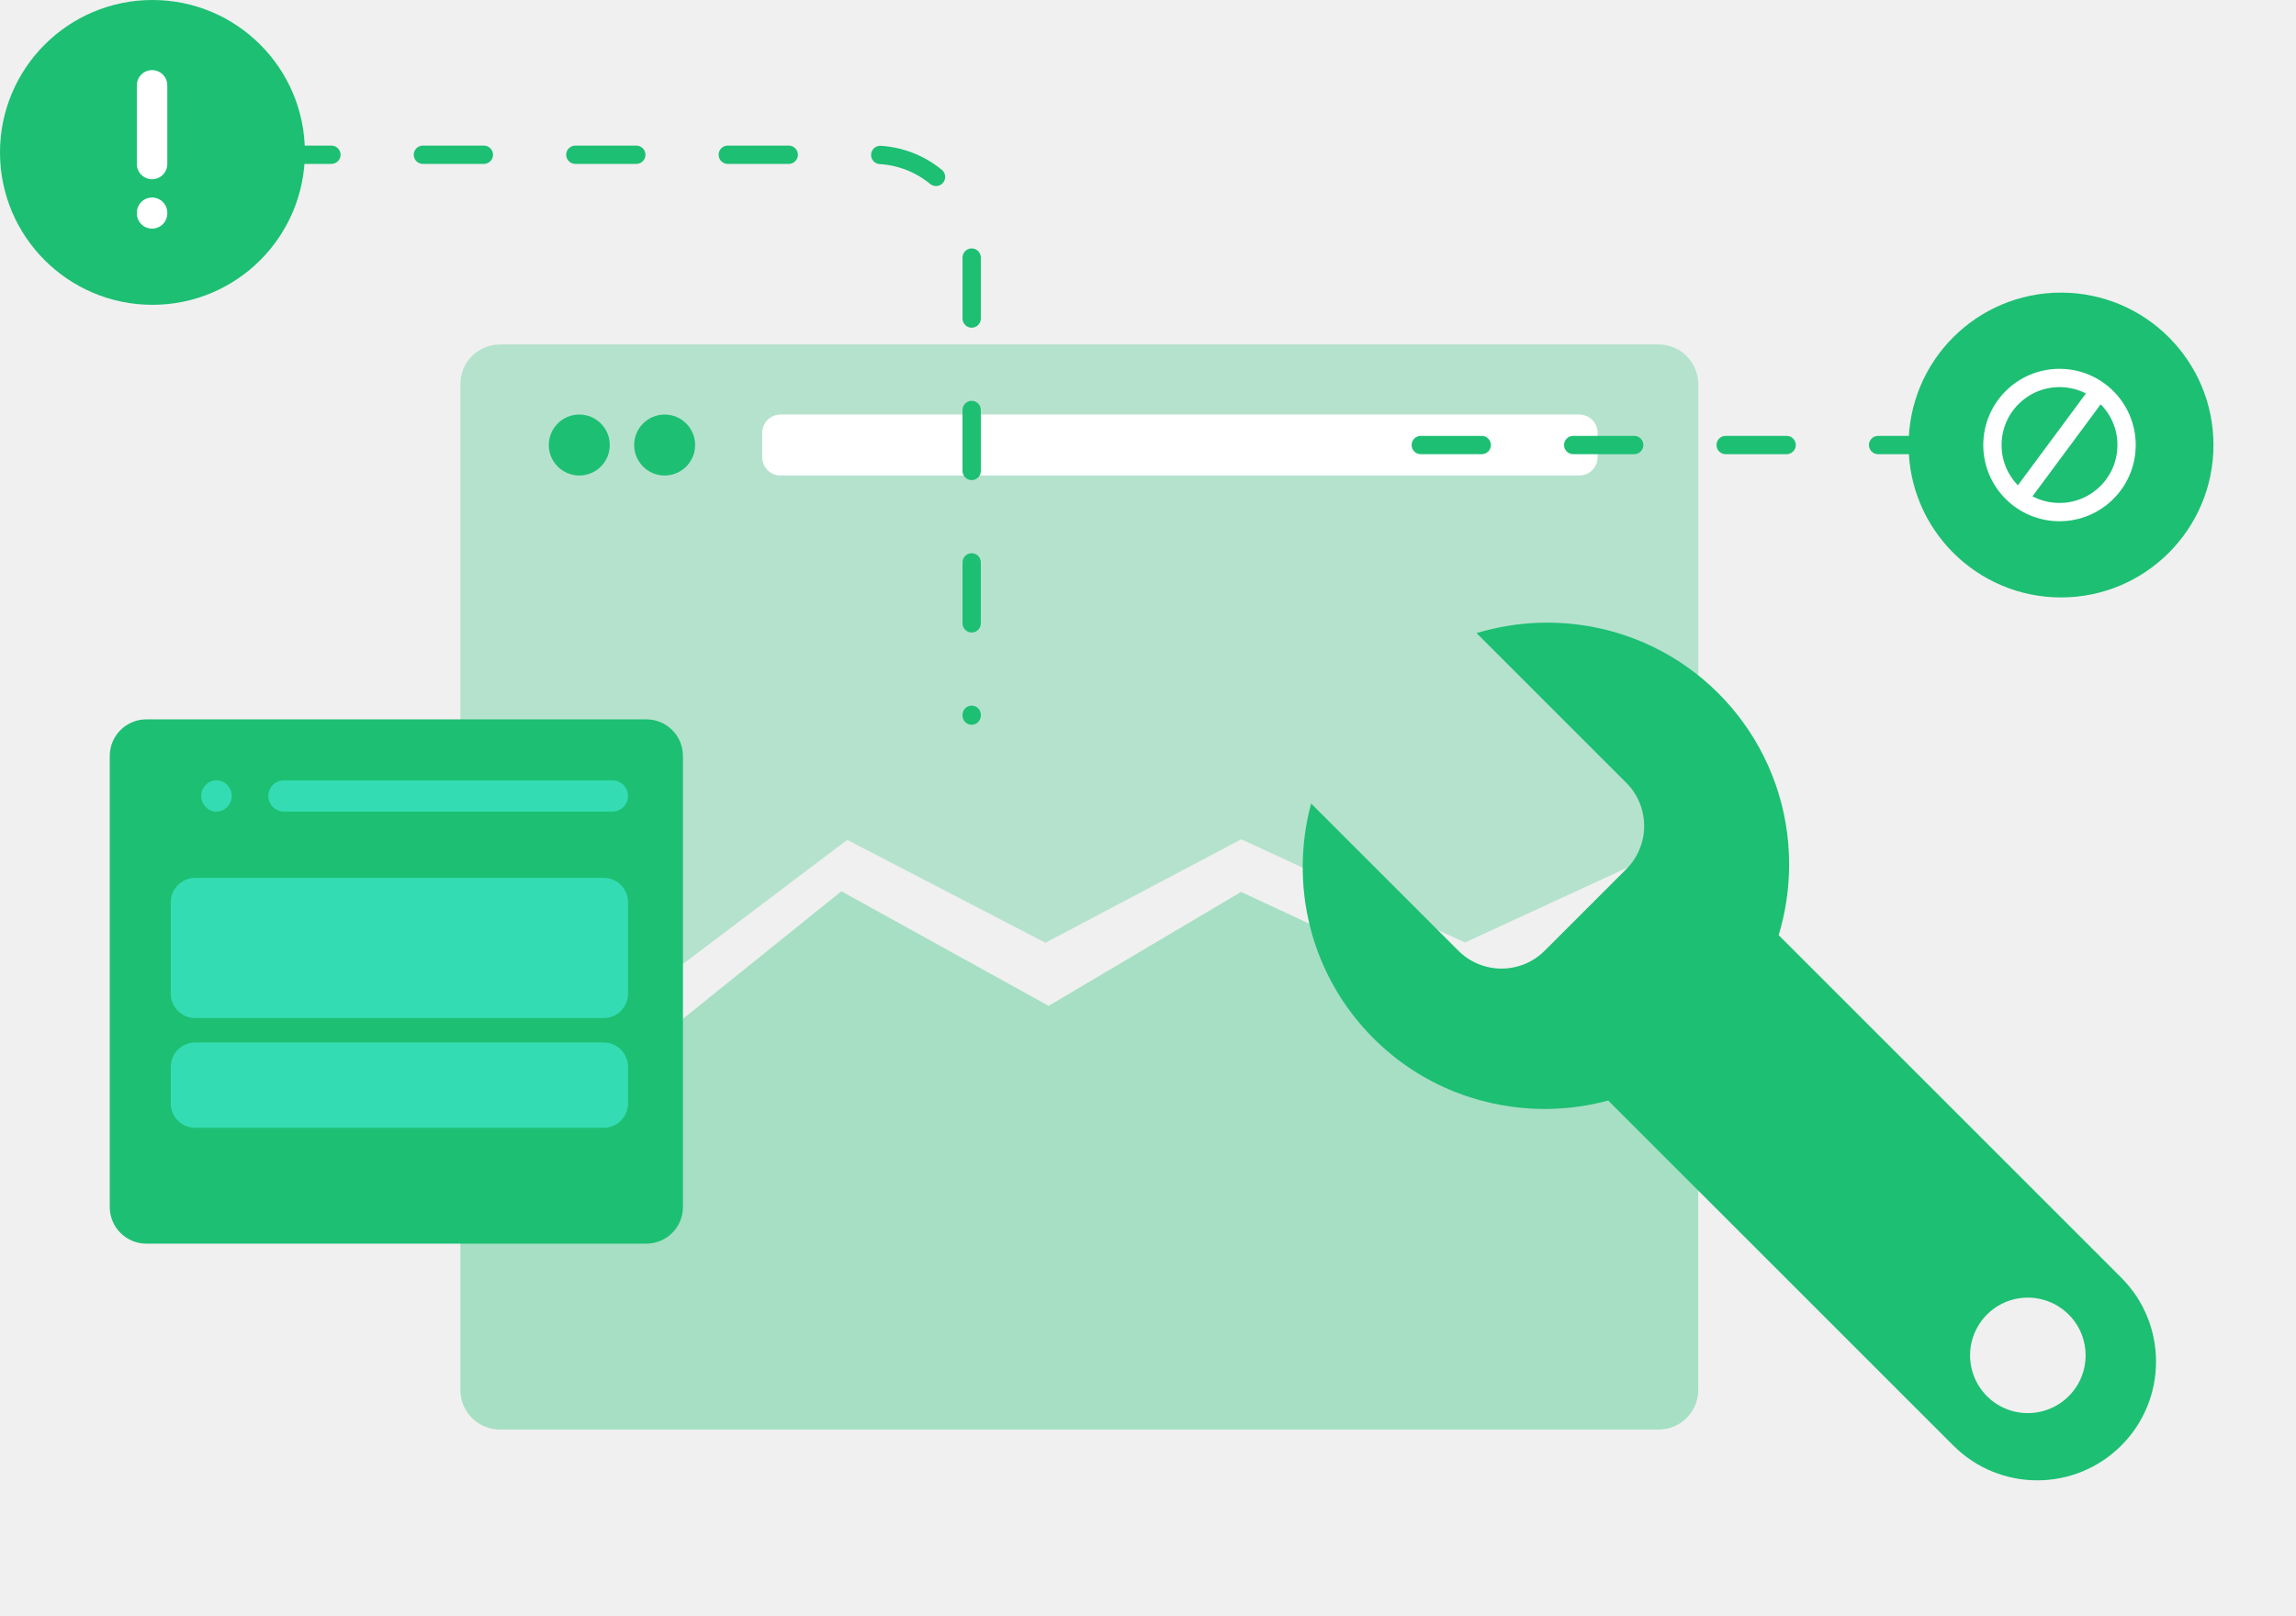
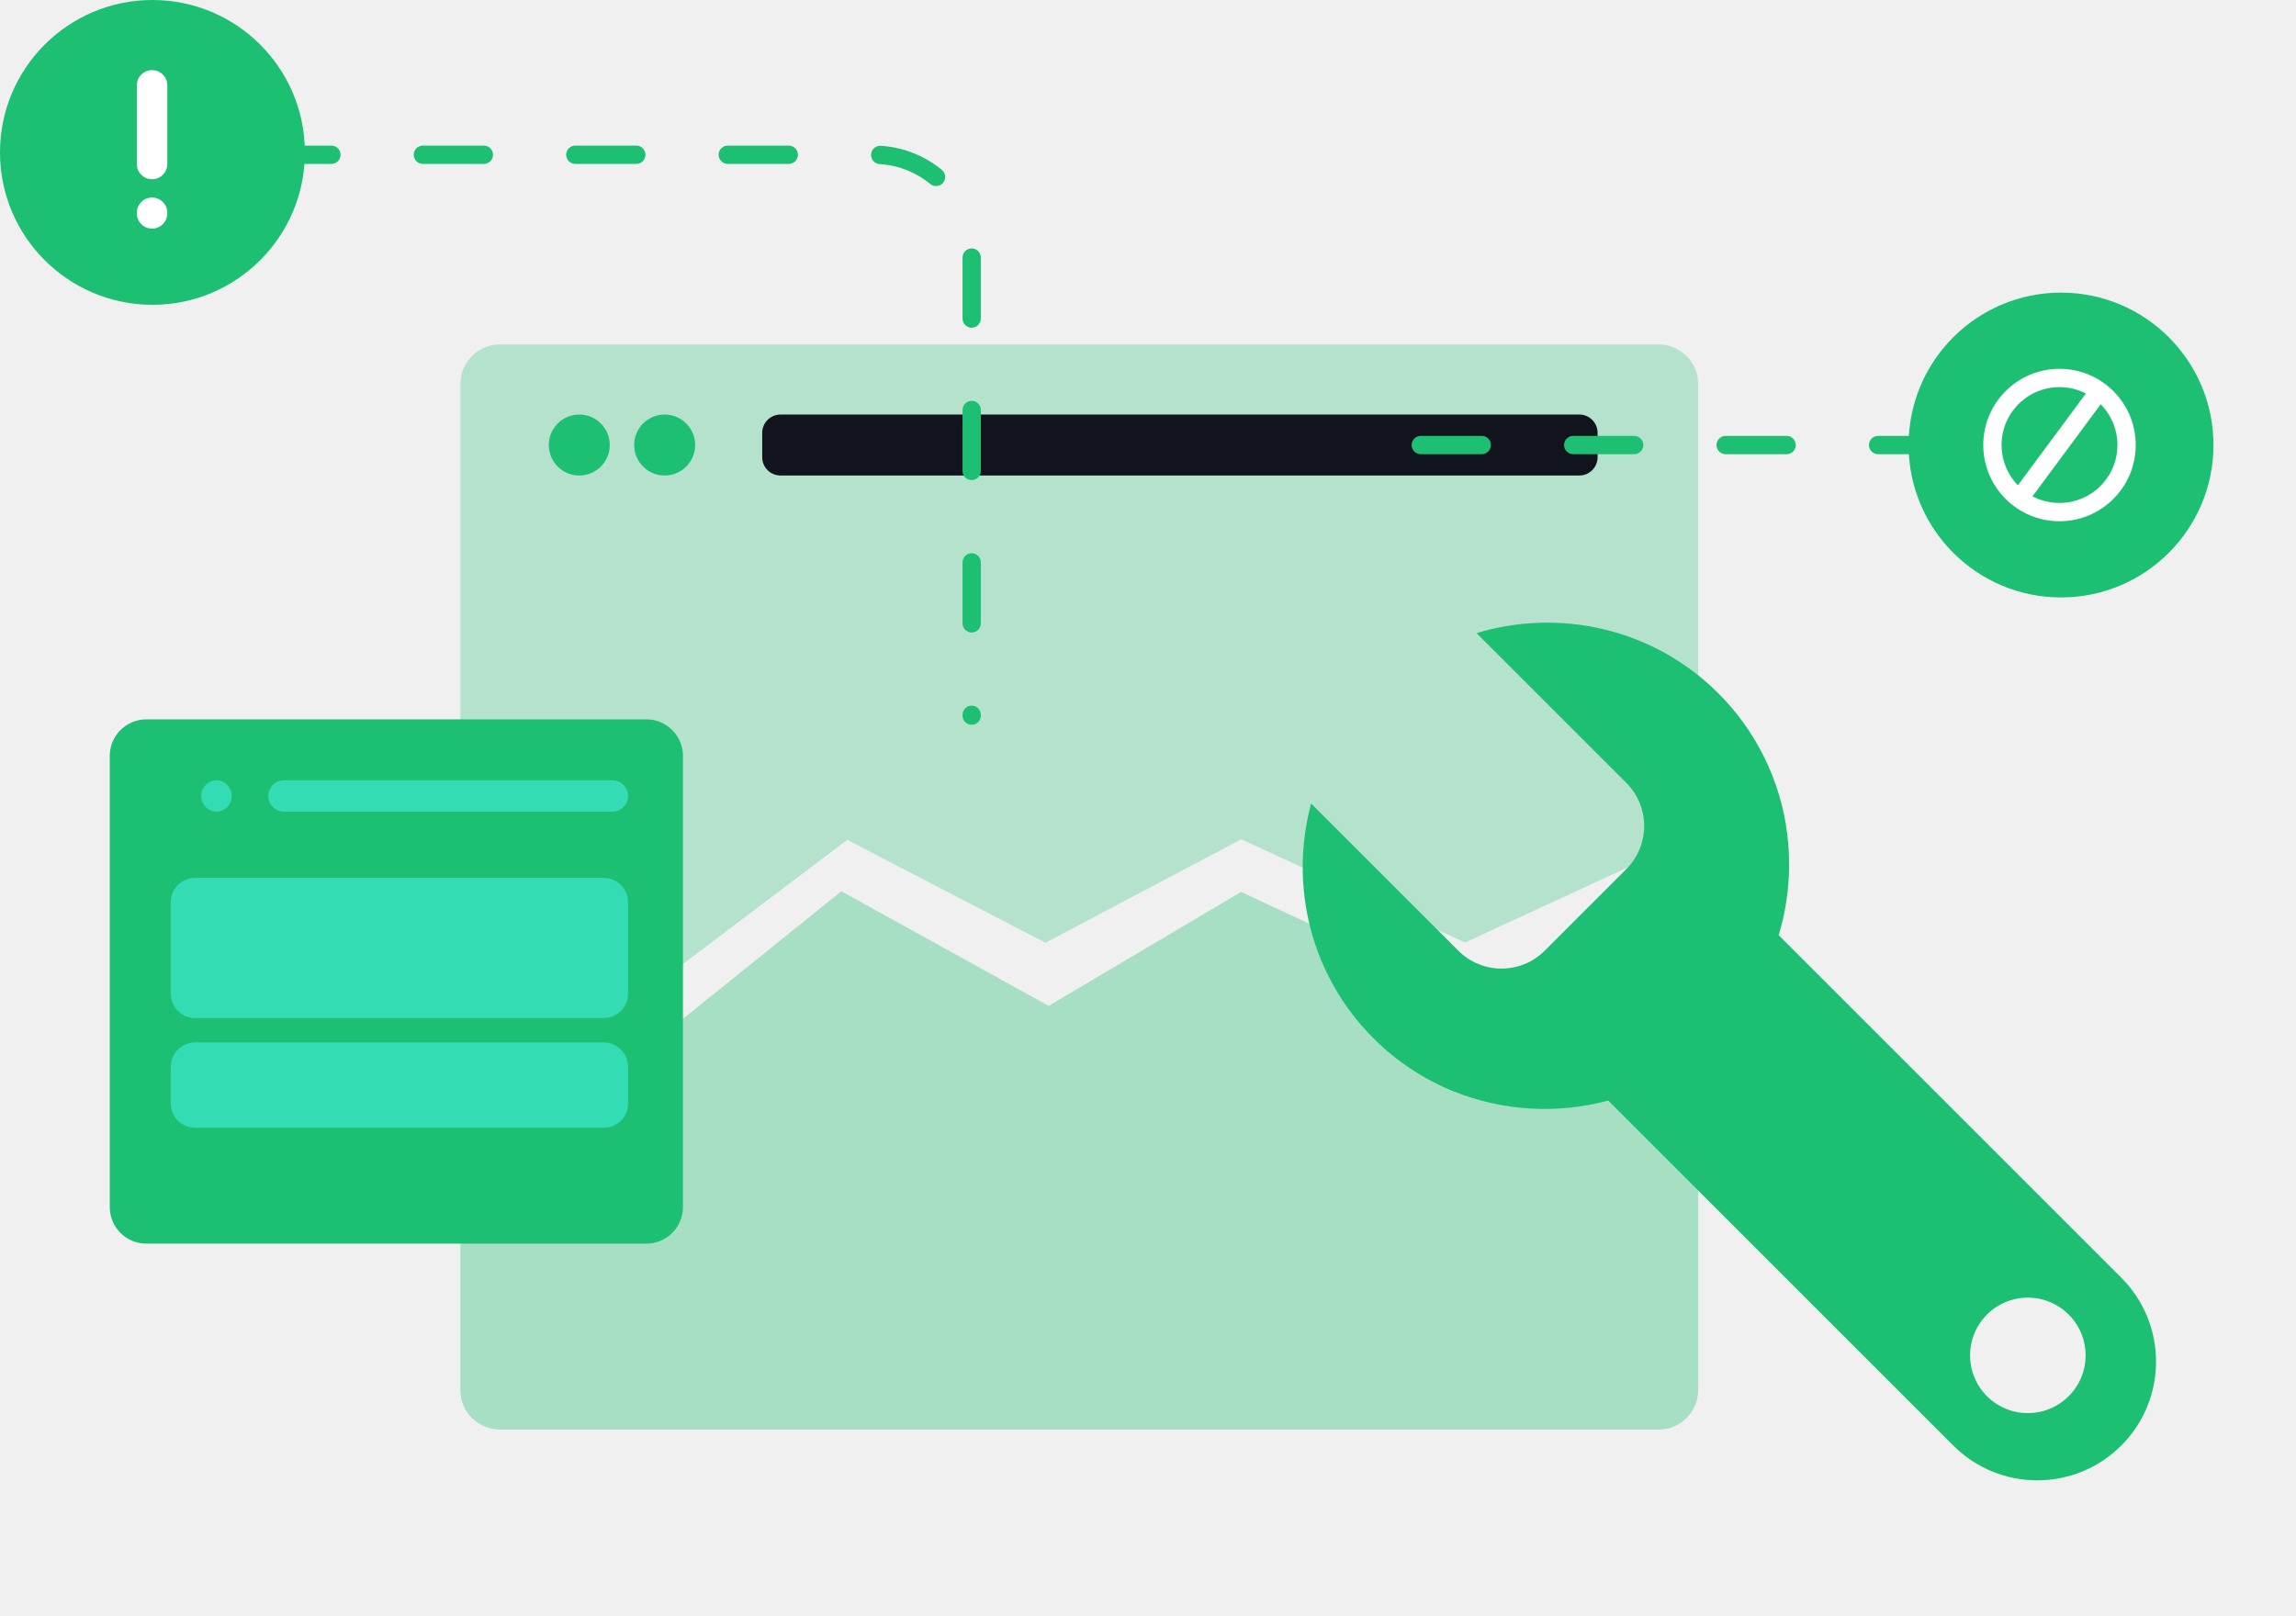
<svg xmlns="http://www.w3.org/2000/svg" id="Group_2" data-name="Group 2" width="376.535" height="265.035" viewBox="0 0 376.535 265.035">
  <g id="Group_61" data-name="Group 61">
    <circle id="Oval" cx="25" cy="25" r="25" fill="#1dbf73" />
    <g id="Group_59" data-name="Group 59" transform="translate(24 14)">
      <path id="Path_31" data-name="Path 31" d="M.937,0V12.9" fill="none" stroke="#fff" stroke-linecap="round" stroke-linejoin="round" stroke-miterlimit="10" stroke-width="5" />
      <path id="Path_31_Copy" data-name="Path 31 Copy" d="M.937.9V1" transform="translate(0 20)" fill="none" stroke="#fff" stroke-linecap="round" stroke-linejoin="round" stroke-miterlimit="10" stroke-width="5" />
    </g>
  </g>
  <g id="Group_60" data-name="Group 60" transform="translate(313 48)">
    <circle id="Oval_Copy_21" data-name="Oval Copy 21" cx="25" cy="25" r="25" fill="#1dbf73" />
    <circle id="Oval-2" data-name="Oval" cx="11" cy="11" r="11" transform="translate(13.75 14)" fill="none" stroke="#fff" stroke-miterlimit="10" stroke-width="3" />
    <path id="Line_12" data-name="Line 12" d="M.25.25h0" transform="translate(41.75 36)" fill="none" />
    <path id="Path_33" data-name="Path 33" d="M11.884.267.43,15.733" transform="translate(18.727 16.733)" fill="none" stroke="#fff" stroke-linecap="round" stroke-linejoin="round" stroke-miterlimit="10" stroke-width="3" />
  </g>
  <path id="Rectangle" d="M0,0,30.639,24.56,61.138,0,95,18.727,126.614,0l36.006,16.769L200,0V80a5,5,0,0,1-5,5H5a5,5,0,0,1-5-5Z" transform="translate(77 148)" fill="#1dbf73" stroke="#1dbf73" stroke-miterlimit="10" stroke-width="3" opacity="0.35" />
  <path id="Rectangle_Copy_18" data-name="Rectangle Copy 18" d="M0,5A5,5,0,0,1,5,0H195a5,5,0,0,1,5,5V78L163.249,94.953,126.517,78,94.439,94.953,61.795,78l-31.65,23.92L0,78Z" transform="translate(77 58)" fill="#1dbf73" stroke="#1dbf73" stroke-miterlimit="10" stroke-width="3" opacity="0.28" />
  <circle id="Oval-3" data-name="Oval" cx="5" cy="5" r="5" transform="translate(90 68)" fill="#1dbf73" />
  <circle id="Oval_Copy_20" data-name="Oval Copy 20" cx="5" cy="5" r="5" transform="translate(104 68)" fill="#1dbf73" />
-   <rect id="Rectangle-2" data-name="Rectangle" width="137" height="10" rx="3" transform="translate(125 68)" fill="#fff" />
+   <rect id="Rectangle-2" data-name="Rectangle" width="137" height="10" rx="3" transform="translate(125 68)" fill="#12141D" />
  <path id="Path_30_Copy" data-name="Path 30 Copy" d="M0,0H86a2,2,0,0,1,2,2h0" transform="translate(318 73) rotate(180)" fill="none" stroke="#1dbf73" stroke-linecap="round" stroke-linejoin="round" stroke-miterlimit="10" stroke-width="3" stroke-dasharray="10 15" />
  <path id="Path_30" data-name="Path 30" d="M0,0H99a16,16,0,0,1,16,16V92" transform="translate(44.351 25.385)" fill="none" stroke="#1dbf73" stroke-linecap="round" stroke-linejoin="round" stroke-miterlimit="10" stroke-width="3" stroke-dasharray="10 15" />
  <g id="Group" transform="translate(256.557 88.163) rotate(45)">
    <path id="Combined_Shape" data-name="Combined Shape" d="M35.035,80a39.4,39.4,0,0,1-20.166-5.517A40.113,40.113,0,0,1,.585,60H34.741a10.011,10.011,0,0,0,10-10V31.053a10.011,10.011,0,0,0-10-10H0A40.088,40.088,0,0,1,14.355,5.826a39.585,39.585,0,0,1,48.8,5.89,39.973,39.973,0,0,1,6.916,9.337h79.454a19.474,19.474,0,0,1,0,38.948H69.487A40.055,40.055,0,0,1,50.515,76.856,39.312,39.312,0,0,1,35.035,80ZM147.759,31.427a9.474,9.474,0,1,0,9.419,9.474A9.458,9.458,0,0,0,147.759,31.427Z" transform="translate(0.904 0.23)" fill="#1dbf73" />
    <rect id="Rectangle-3" data-name="Rectangle" width="41" height="13" rx="6" transform="translate(84.349 33.377)" fill="#1dbf73" />
  </g>
  <g id="Group_3" data-name="Group 3" transform="translate(18 118)">
    <rect id="Rectangle-4" data-name="Rectangle" width="94" height="86" rx="6" fill="#1dbf73" />
    <ellipse id="Oval_Copy" data-name="Oval Copy" cx="2.5" cy="2.567" rx="2.5" ry="2.567" transform="translate(8 10)" fill="#1dbf73" />
    <ellipse id="Oval_Copy_22" data-name="Oval Copy 22" cx="2.5" cy="2.567" rx="2.5" ry="2.567" transform="translate(15 10)" fill="#33dcb2" />
    <rect id="Rectangle_Copy" data-name="Rectangle Copy" width="59" height="5.133" rx="2.567" transform="translate(26 10)" fill="#33dcb2" />
    <rect id="Rectangle-5" data-name="Rectangle" width="75" height="23" rx="4" transform="translate(10 26)" fill="#33dcb2" />
    <rect id="Rectangle_Copy_2" data-name="Rectangle Copy 2" width="75" height="14" rx="4" transform="translate(10 53)" fill="#33dcb2" />
  </g>
</svg>
